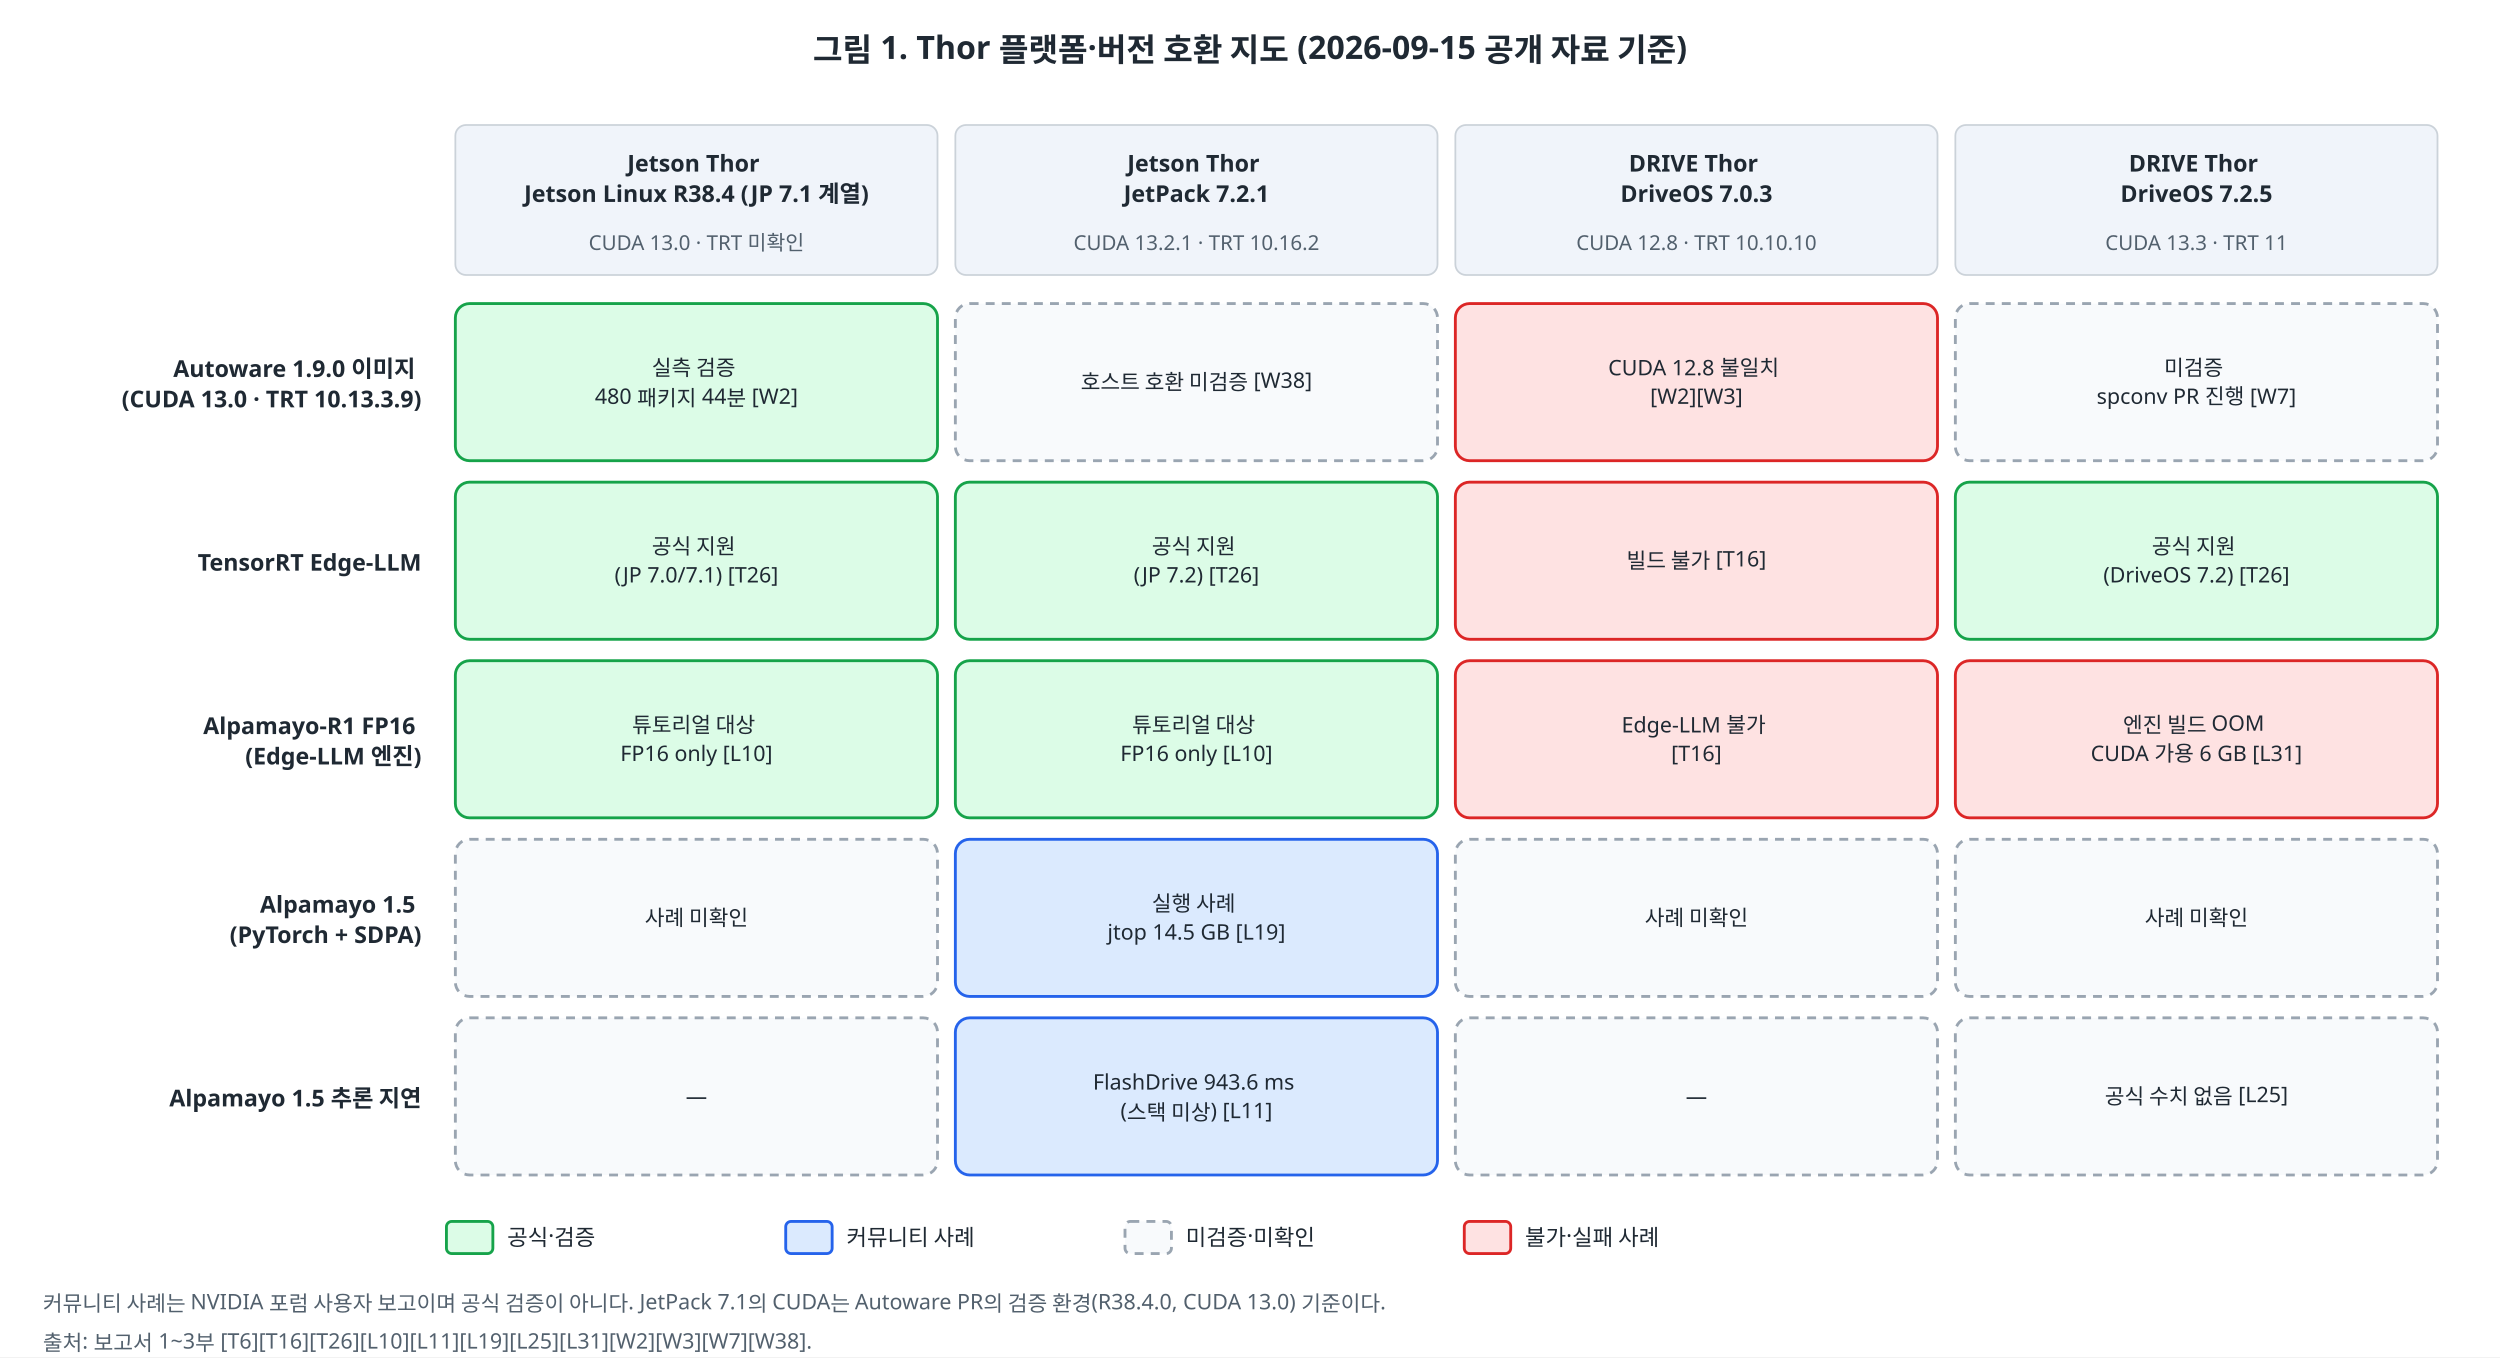
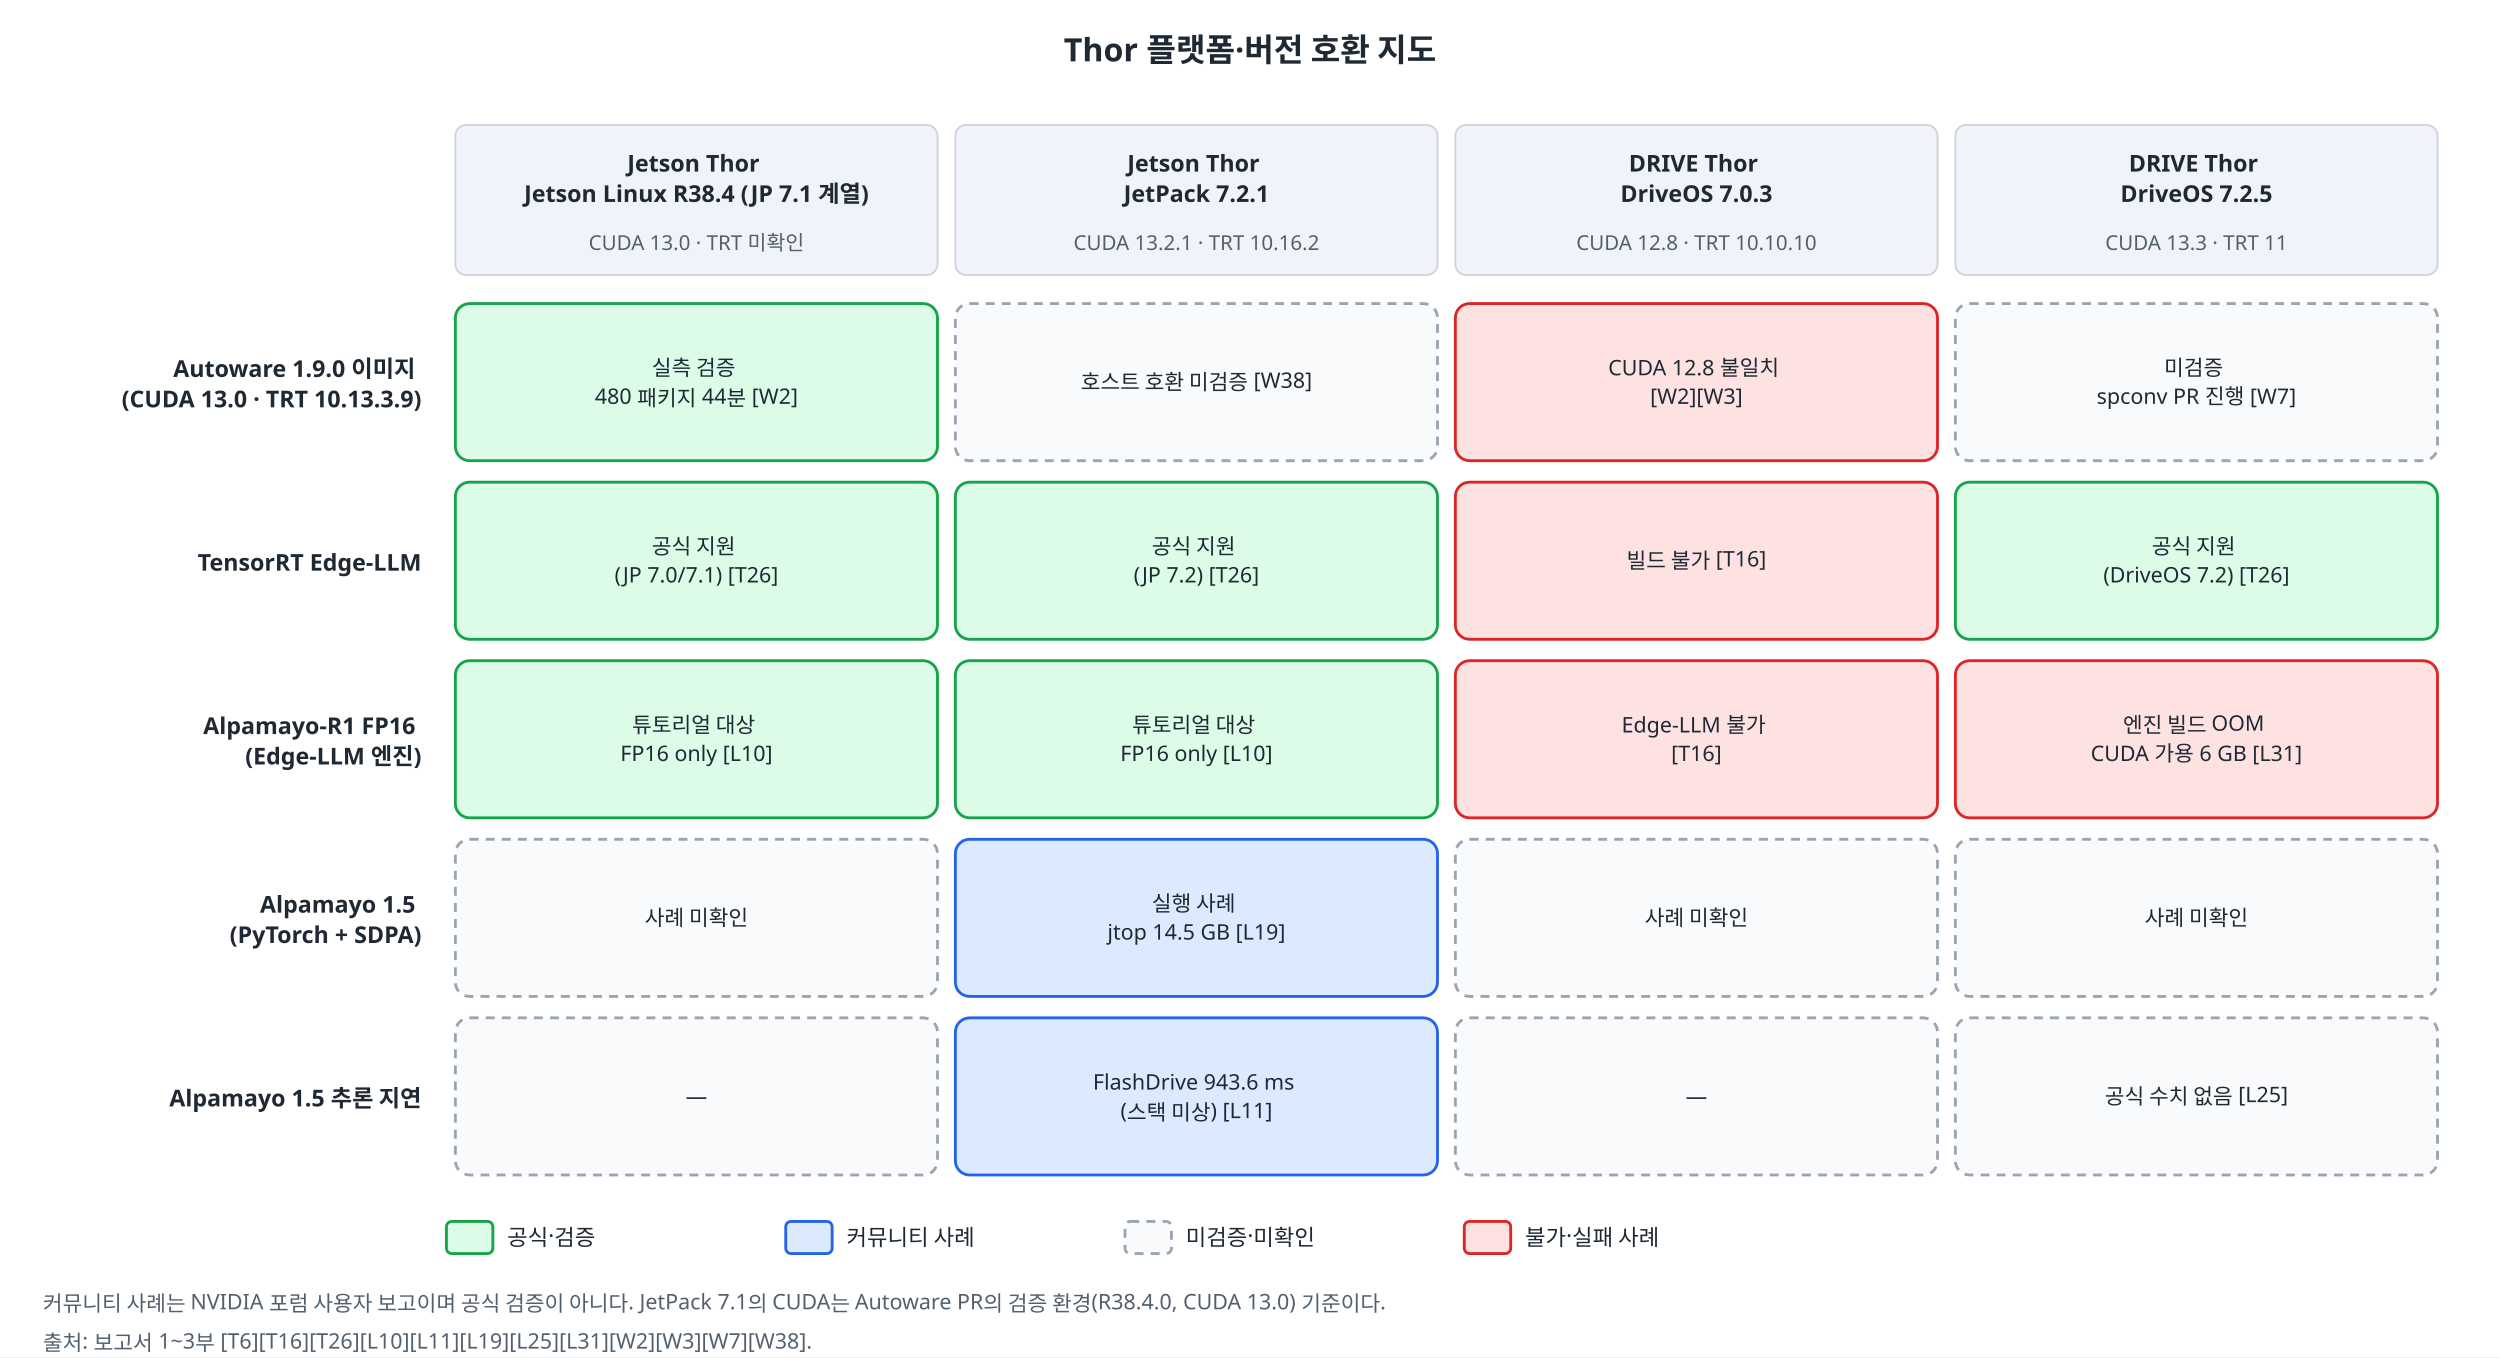
- <svg xmlns="http://www.w3.org/2000/svg" viewBox="0 0 1400 760" width="1400" height="760" font-family="'Pretendard','Apple SD Gothic Neo','Noto Sans KR','Malgun Gothic',sans-serif" role="img" aria-label="그림 1. Thor 플랫폼 버전 호환 지도">
+ <svg xmlns="http://www.w3.org/2000/svg" viewBox="0 0 1400 760" width="1400" height="760" font-family="'Pretendard','Apple SD Gothic Neo','Noto Sans KR','Malgun Gothic',sans-serif" role="img" aria-label="Thor 플랫폼 버전 호환 지도">
  <defs>
    <marker id="ah" viewBox="0 0 10 10" refX="9" refY="5" markerWidth="7" markerHeight="7" orient="auto-start-reverse">
      <path d="M0,0 L10,5 L0,10 z" fill="#52606d" />
    </marker>
  </defs>
  <rect width="1400" height="760" fill="#ffffff" />
  <text x="700.0" y="28.0" font-size="18" font-weight="700" text-anchor="middle" fill="#1f2933" dominant-baseline="middle">
-     <tspan x="700.0" dy="0.0">그림 1. Thor 플랫폼·버전 호환 지도 (2026-09-15 공개 자료 기준)</tspan>
+     <tspan x="700.0" dy="0.0">Thor 플랫폼·버전 호환 지도</tspan>
  </text>
  <rect x="255.0" y="70.0" width="270.0" height="84.0" rx="6" fill="#f0f4fa" stroke="#cbd2d9" stroke-width="1" />
  <text x="390.0" y="91.5" font-size="13" font-weight="700" text-anchor="middle" fill="#1f2933" dominant-baseline="middle">
    <tspan x="390.0" dy="0.0">Jetson Thor</tspan>
    <tspan x="390.0" dy="17.0">Jetson Linux R38.4 (JP 7.1 계열)</tspan>
  </text>
  <text x="390.0" y="136.0" font-size="11.5" font-weight="400" text-anchor="middle" fill="#52606d" dominant-baseline="middle">
    <tspan x="390.0" dy="0.0">CUDA 13.0 · TRT 미확인</tspan>
  </text>
  <rect x="535.0" y="70.0" width="270.0" height="84.0" rx="6" fill="#f0f4fa" stroke="#cbd2d9" stroke-width="1" />
  <text x="670.0" y="91.5" font-size="13" font-weight="700" text-anchor="middle" fill="#1f2933" dominant-baseline="middle">
    <tspan x="670.0" dy="0.0">Jetson Thor</tspan>
    <tspan x="670.0" dy="17.0">JetPack 7.2.1</tspan>
  </text>
  <text x="670.0" y="136.0" font-size="11.5" font-weight="400" text-anchor="middle" fill="#52606d" dominant-baseline="middle">
    <tspan x="670.0" dy="0.0">CUDA 13.2.1 · TRT 10.16.2</tspan>
  </text>
  <rect x="815.0" y="70.0" width="270.0" height="84.0" rx="6" fill="#f0f4fa" stroke="#cbd2d9" stroke-width="1" />
  <text x="950.0" y="91.5" font-size="13" font-weight="700" text-anchor="middle" fill="#1f2933" dominant-baseline="middle">
    <tspan x="950.0" dy="0.0">DRIVE Thor</tspan>
    <tspan x="950.0" dy="17.0">DriveOS 7.0.3</tspan>
  </text>
  <text x="950.0" y="136.0" font-size="11.5" font-weight="400" text-anchor="middle" fill="#52606d" dominant-baseline="middle">
    <tspan x="950.0" dy="0.0">CUDA 12.8 · TRT 10.10.10</tspan>
  </text>
  <rect x="1095.0" y="70.0" width="270.0" height="84.0" rx="6" fill="#f0f4fa" stroke="#cbd2d9" stroke-width="1" />
  <text x="1230.0" y="91.5" font-size="13" font-weight="700" text-anchor="middle" fill="#1f2933" dominant-baseline="middle">
    <tspan x="1230.0" dy="0.0">DRIVE Thor</tspan>
    <tspan x="1230.0" dy="17.0">DriveOS 7.2.5</tspan>
  </text>
  <text x="1230.0" y="136.0" font-size="11.5" font-weight="400" text-anchor="middle" fill="#52606d" dominant-baseline="middle">
    <tspan x="1230.0" dy="0.0">CUDA 13.3 · TRT 11</tspan>
  </text>
  <text x="236.0" y="206.5" font-size="13" font-weight="700" text-anchor="end" fill="#1f2933" dominant-baseline="middle">
    <tspan x="236.0" dy="0.0">Autoware 1.9.0 이미지</tspan>
    <tspan x="236.0" dy="17.0">(CUDA 13.0 · TRT 10.13.3.9)</tspan>
  </text>
  <rect x="255.0" y="170.0" width="270.0" height="88.0" rx="8" fill="#dcfce7" stroke="#16a34a" stroke-width="1.6" />
  <text x="390.0" y="206.0" font-size="12" font-weight="500" text-anchor="middle" fill="#1f2933" dominant-baseline="middle">
    <tspan x="390.0" dy="0.0">실측 검증</tspan>
    <tspan x="390.0" dy="16.0">480 패키지 44분 [W2]</tspan>
  </text>
  <rect x="535.0" y="170.0" width="270.0" height="88.0" rx="8" fill="#f8fafc" stroke="#9aa5b1" stroke-width="1.6" stroke-dasharray="5 4" />
  <text x="670.0" y="214.0" font-size="12" font-weight="500" text-anchor="middle" fill="#1f2933" dominant-baseline="middle">
    <tspan x="670.0" dy="0.0">호스트 호환 미검증 [W38]</tspan>
  </text>
  <rect x="815.0" y="170.0" width="270.0" height="88.0" rx="8" fill="#fee2e2" stroke="#dc2626" stroke-width="1.6" />
  <text x="950.0" y="206.0" font-size="12" font-weight="500" text-anchor="middle" fill="#1f2933" dominant-baseline="middle">
    <tspan x="950.0" dy="0.0">CUDA 12.8 불일치</tspan>
    <tspan x="950.0" dy="16.0">[W2][W3]</tspan>
  </text>
  <rect x="1095.0" y="170.0" width="270.0" height="88.0" rx="8" fill="#f8fafc" stroke="#9aa5b1" stroke-width="1.6" stroke-dasharray="5 4" />
  <text x="1230.0" y="206.0" font-size="12" font-weight="500" text-anchor="middle" fill="#1f2933" dominant-baseline="middle">
    <tspan x="1230.0" dy="0.0">미검증</tspan>
    <tspan x="1230.0" dy="16.0">spconv PR 진행 [W7]</tspan>
  </text>
  <text x="236.0" y="315.0" font-size="13" font-weight="700" text-anchor="end" fill="#1f2933" dominant-baseline="middle">
    <tspan x="236.0" dy="0.0">TensorRT Edge-LLM</tspan>
  </text>
  <rect x="255.0" y="270.0" width="270.0" height="88.0" rx="8" fill="#dcfce7" stroke="#16a34a" stroke-width="1.6" />
  <text x="390.0" y="306.0" font-size="12" font-weight="500" text-anchor="middle" fill="#1f2933" dominant-baseline="middle">
    <tspan x="390.0" dy="0.0">공식 지원</tspan>
    <tspan x="390.0" dy="16.0">(JP 7.0/7.1) [T26]</tspan>
  </text>
  <rect x="535.0" y="270.0" width="270.0" height="88.0" rx="8" fill="#dcfce7" stroke="#16a34a" stroke-width="1.6" />
  <text x="670.0" y="306.0" font-size="12" font-weight="500" text-anchor="middle" fill="#1f2933" dominant-baseline="middle">
    <tspan x="670.0" dy="0.0">공식 지원</tspan>
    <tspan x="670.0" dy="16.0">(JP 7.2) [T26]</tspan>
  </text>
  <rect x="815.0" y="270.0" width="270.0" height="88.0" rx="8" fill="#fee2e2" stroke="#dc2626" stroke-width="1.6" />
  <text x="950.0" y="314.0" font-size="12" font-weight="500" text-anchor="middle" fill="#1f2933" dominant-baseline="middle">
    <tspan x="950.0" dy="0.0">빌드 불가 [T16]</tspan>
  </text>
  <rect x="1095.0" y="270.0" width="270.0" height="88.0" rx="8" fill="#dcfce7" stroke="#16a34a" stroke-width="1.6" />
  <text x="1230.0" y="306.0" font-size="12" font-weight="500" text-anchor="middle" fill="#1f2933" dominant-baseline="middle">
    <tspan x="1230.0" dy="0.0">공식 지원</tspan>
    <tspan x="1230.0" dy="16.0">(DriveOS 7.2) [T26]</tspan>
  </text>
  <text x="236.0" y="406.5" font-size="13" font-weight="700" text-anchor="end" fill="#1f2933" dominant-baseline="middle">
    <tspan x="236.0" dy="0.0">Alpamayo-R1 FP16</tspan>
    <tspan x="236.0" dy="17.0">(Edge-LLM 엔진)</tspan>
  </text>
  <rect x="255.0" y="370.0" width="270.0" height="88.0" rx="8" fill="#dcfce7" stroke="#16a34a" stroke-width="1.6" />
  <text x="390.0" y="406.0" font-size="12" font-weight="500" text-anchor="middle" fill="#1f2933" dominant-baseline="middle">
    <tspan x="390.0" dy="0.0">튜토리얼 대상</tspan>
    <tspan x="390.0" dy="16.0">FP16 only [L10]</tspan>
  </text>
  <rect x="535.0" y="370.0" width="270.0" height="88.0" rx="8" fill="#dcfce7" stroke="#16a34a" stroke-width="1.6" />
  <text x="670.0" y="406.0" font-size="12" font-weight="500" text-anchor="middle" fill="#1f2933" dominant-baseline="middle">
    <tspan x="670.0" dy="0.0">튜토리얼 대상</tspan>
    <tspan x="670.0" dy="16.0">FP16 only [L10]</tspan>
  </text>
  <rect x="815.0" y="370.0" width="270.0" height="88.0" rx="8" fill="#fee2e2" stroke="#dc2626" stroke-width="1.6" />
  <text x="950.0" y="406.0" font-size="12" font-weight="500" text-anchor="middle" fill="#1f2933" dominant-baseline="middle">
    <tspan x="950.0" dy="0.0">Edge-LLM 불가</tspan>
    <tspan x="950.0" dy="16.0">[T16]</tspan>
  </text>
  <rect x="1095.0" y="370.0" width="270.0" height="88.0" rx="8" fill="#fee2e2" stroke="#dc2626" stroke-width="1.6" />
  <text x="1230.0" y="406.0" font-size="12" font-weight="500" text-anchor="middle" fill="#1f2933" dominant-baseline="middle">
    <tspan x="1230.0" dy="0.0">엔진 빌드 OOM</tspan>
    <tspan x="1230.0" dy="16.0">CUDA 가용 6 GB [L31]</tspan>
  </text>
  <text x="236.0" y="506.5" font-size="13" font-weight="700" text-anchor="end" fill="#1f2933" dominant-baseline="middle">
    <tspan x="236.0" dy="0.0">Alpamayo 1.5</tspan>
    <tspan x="236.0" dy="17.0">(PyTorch + SDPA)</tspan>
  </text>
  <rect x="255.0" y="470.0" width="270.0" height="88.0" rx="8" fill="#f8fafc" stroke="#9aa5b1" stroke-width="1.6" stroke-dasharray="5 4" />
  <text x="390.0" y="514.0" font-size="12" font-weight="500" text-anchor="middle" fill="#1f2933" dominant-baseline="middle">
    <tspan x="390.0" dy="0.0">사례 미확인</tspan>
  </text>
  <rect x="535.0" y="470.0" width="270.0" height="88.0" rx="8" fill="#dbeafe" stroke="#2563eb" stroke-width="1.6" />
  <text x="670.0" y="506.0" font-size="12" font-weight="500" text-anchor="middle" fill="#1f2933" dominant-baseline="middle">
    <tspan x="670.0" dy="0.0">실행 사례</tspan>
    <tspan x="670.0" dy="16.0">jtop 14.5 GB [L19]</tspan>
  </text>
  <rect x="815.0" y="470.0" width="270.0" height="88.0" rx="8" fill="#f8fafc" stroke="#9aa5b1" stroke-width="1.6" stroke-dasharray="5 4" />
  <text x="950.0" y="514.0" font-size="12" font-weight="500" text-anchor="middle" fill="#1f2933" dominant-baseline="middle">
    <tspan x="950.0" dy="0.0">사례 미확인</tspan>
  </text>
  <rect x="1095.0" y="470.0" width="270.0" height="88.0" rx="8" fill="#f8fafc" stroke="#9aa5b1" stroke-width="1.6" stroke-dasharray="5 4" />
  <text x="1230.0" y="514.0" font-size="12" font-weight="500" text-anchor="middle" fill="#1f2933" dominant-baseline="middle">
    <tspan x="1230.0" dy="0.0">사례 미확인</tspan>
  </text>
  <text x="236.0" y="615.0" font-size="13" font-weight="700" text-anchor="end" fill="#1f2933" dominant-baseline="middle">
    <tspan x="236.0" dy="0.0">Alpamayo 1.5 추론 지연</tspan>
  </text>
  <rect x="255.0" y="570.0" width="270.0" height="88.0" rx="8" fill="#f8fafc" stroke="#9aa5b1" stroke-width="1.6" stroke-dasharray="5 4" />
  <text x="390.0" y="614.0" font-size="12" font-weight="500" text-anchor="middle" fill="#1f2933" dominant-baseline="middle">
    <tspan x="390.0" dy="0.0">—</tspan>
  </text>
  <rect x="535.0" y="570.0" width="270.0" height="88.0" rx="8" fill="#dbeafe" stroke="#2563eb" stroke-width="1.6" />
  <text x="670.0" y="606.0" font-size="12" font-weight="500" text-anchor="middle" fill="#1f2933" dominant-baseline="middle">
    <tspan x="670.0" dy="0.0">FlashDrive 943.6 ms</tspan>
    <tspan x="670.0" dy="16.0">(스택 미상) [L11]</tspan>
  </text>
  <rect x="815.0" y="570.0" width="270.0" height="88.0" rx="8" fill="#f8fafc" stroke="#9aa5b1" stroke-width="1.6" stroke-dasharray="5 4" />
  <text x="950.0" y="614.0" font-size="12" font-weight="500" text-anchor="middle" fill="#1f2933" dominant-baseline="middle">
    <tspan x="950.0" dy="0.0">—</tspan>
  </text>
  <rect x="1095.0" y="570.0" width="270.0" height="88.0" rx="8" fill="#f8fafc" stroke="#9aa5b1" stroke-width="1.6" stroke-dasharray="5 4" />
  <text x="1230.0" y="614.0" font-size="12" font-weight="500" text-anchor="middle" fill="#1f2933" dominant-baseline="middle">
    <tspan x="1230.0" dy="0.0">공식 수치 없음 [L25]</tspan>
  </text>
  <rect x="250.0" y="684.0" width="26.0" height="18.0" rx="3" fill="#dcfce7" stroke="#16a34a" stroke-width="1.6" />
  <text x="284.0" y="693.0" font-size="12.5" font-weight="400" text-anchor="start" fill="#1f2933" dominant-baseline="middle">
    <tspan x="284.0" dy="0.0">공식·검증</tspan>
  </text>
  <rect x="440.0" y="684.0" width="26.0" height="18.0" rx="3" fill="#dbeafe" stroke="#2563eb" stroke-width="1.6" />
  <text x="474.0" y="693.0" font-size="12.5" font-weight="400" text-anchor="start" fill="#1f2933" dominant-baseline="middle">
    <tspan x="474.0" dy="0.0">커뮤니티 사례</tspan>
  </text>
  <rect x="630.0" y="684.0" width="26.0" height="18.0" rx="3" fill="#f8fafc" stroke="#9aa5b1" stroke-width="1.6" stroke-dasharray="5 4" />
  <text x="664.0" y="693.0" font-size="12.5" font-weight="400" text-anchor="start" fill="#1f2933" dominant-baseline="middle">
    <tspan x="664.0" dy="0.0">미검증·미확인</tspan>
  </text>
  <rect x="820.0" y="684.0" width="26.0" height="18.0" rx="3" fill="#fee2e2" stroke="#dc2626" stroke-width="1.6" />
  <text x="854.0" y="693.0" font-size="12.5" font-weight="400" text-anchor="start" fill="#1f2933" dominant-baseline="middle">
    <tspan x="854.0" dy="0.0">불가·실패 사례</tspan>
  </text>
  <text x="24.0" y="730.0" font-size="12" font-weight="400" text-anchor="start" fill="#52606d" dominant-baseline="middle">
    <tspan x="24.0" dy="0.0">커뮤니티 사례는 NVIDIA 포럼 사용자 보고이며 공식 검증이 아니다. JetPack 7.1의 CUDA는 Autoware PR의 검증 환경(R38.4.0, CUDA 13.0) 기준이다.</tspan>
  </text>
  <text x="24.0" y="752.0" font-size="12" font-weight="400" text-anchor="start" fill="#52606d" dominant-baseline="middle">
    <tspan x="24.0" dy="0.0">출처: 보고서 1~3부 [T6][T16][T26][L10][L11][L19][L25][L31][W2][W3][W7][W38].</tspan>
  </text>
</svg>
